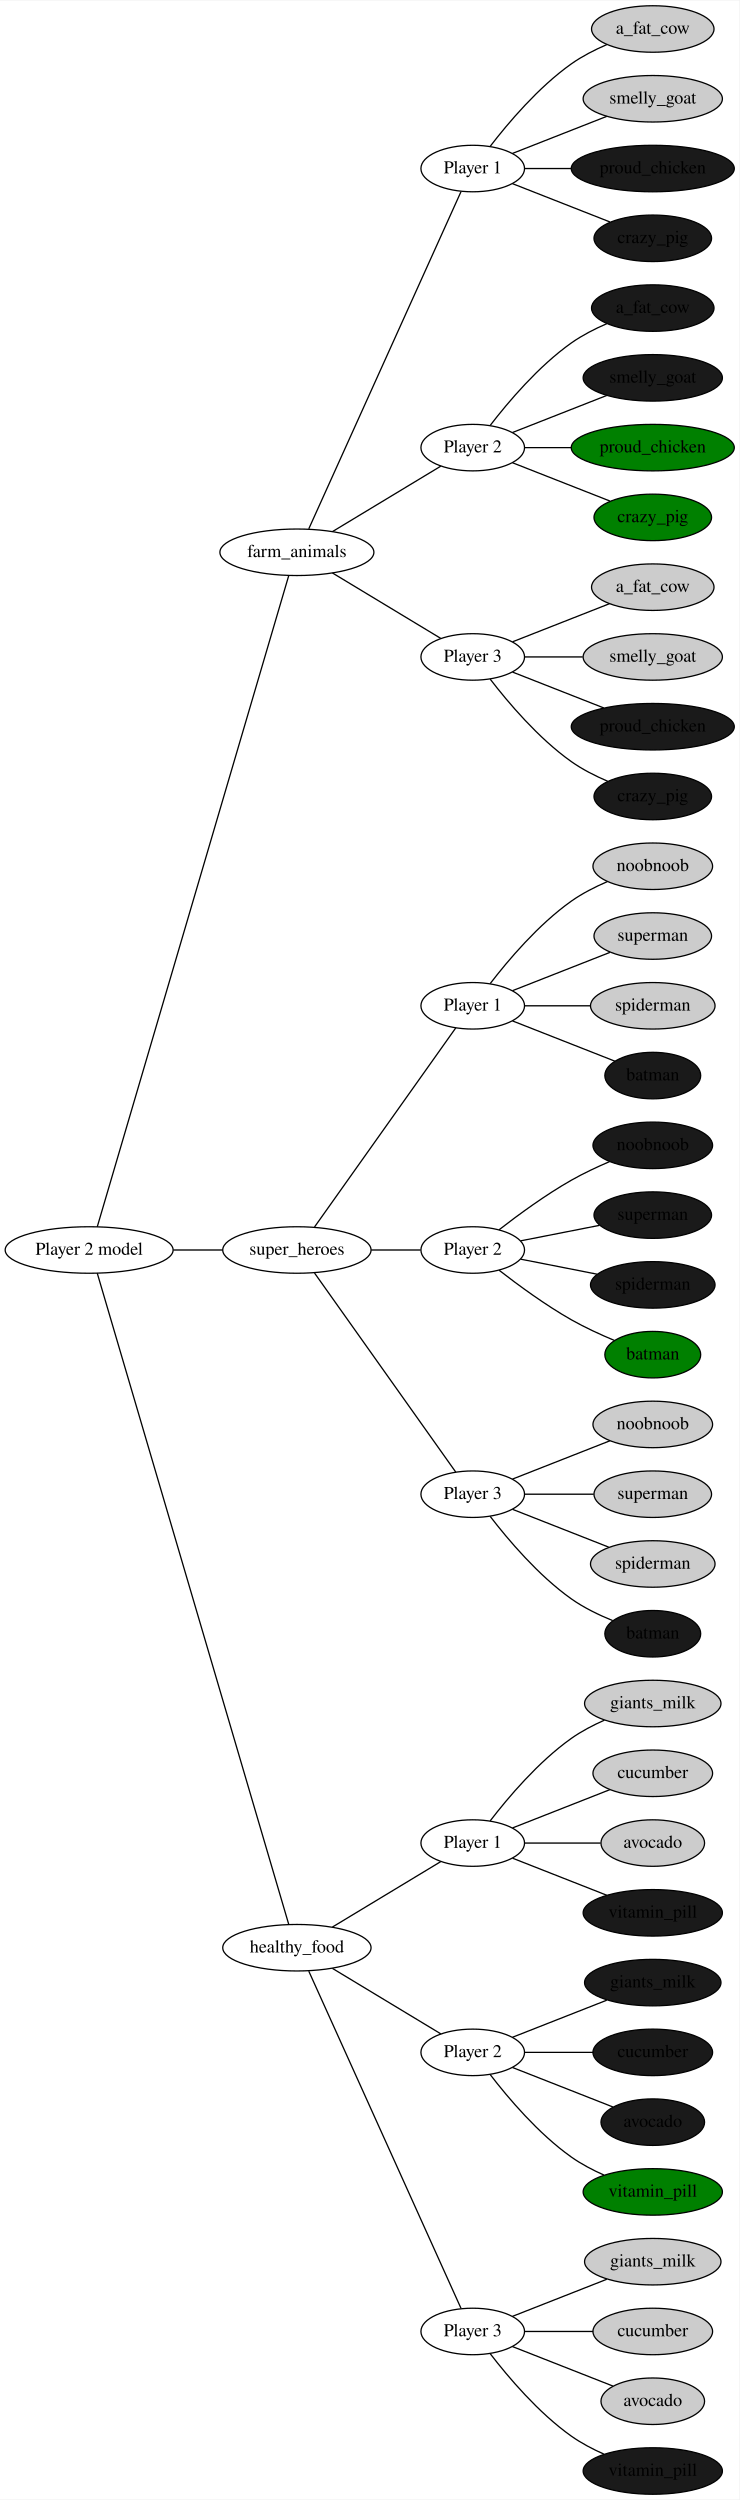
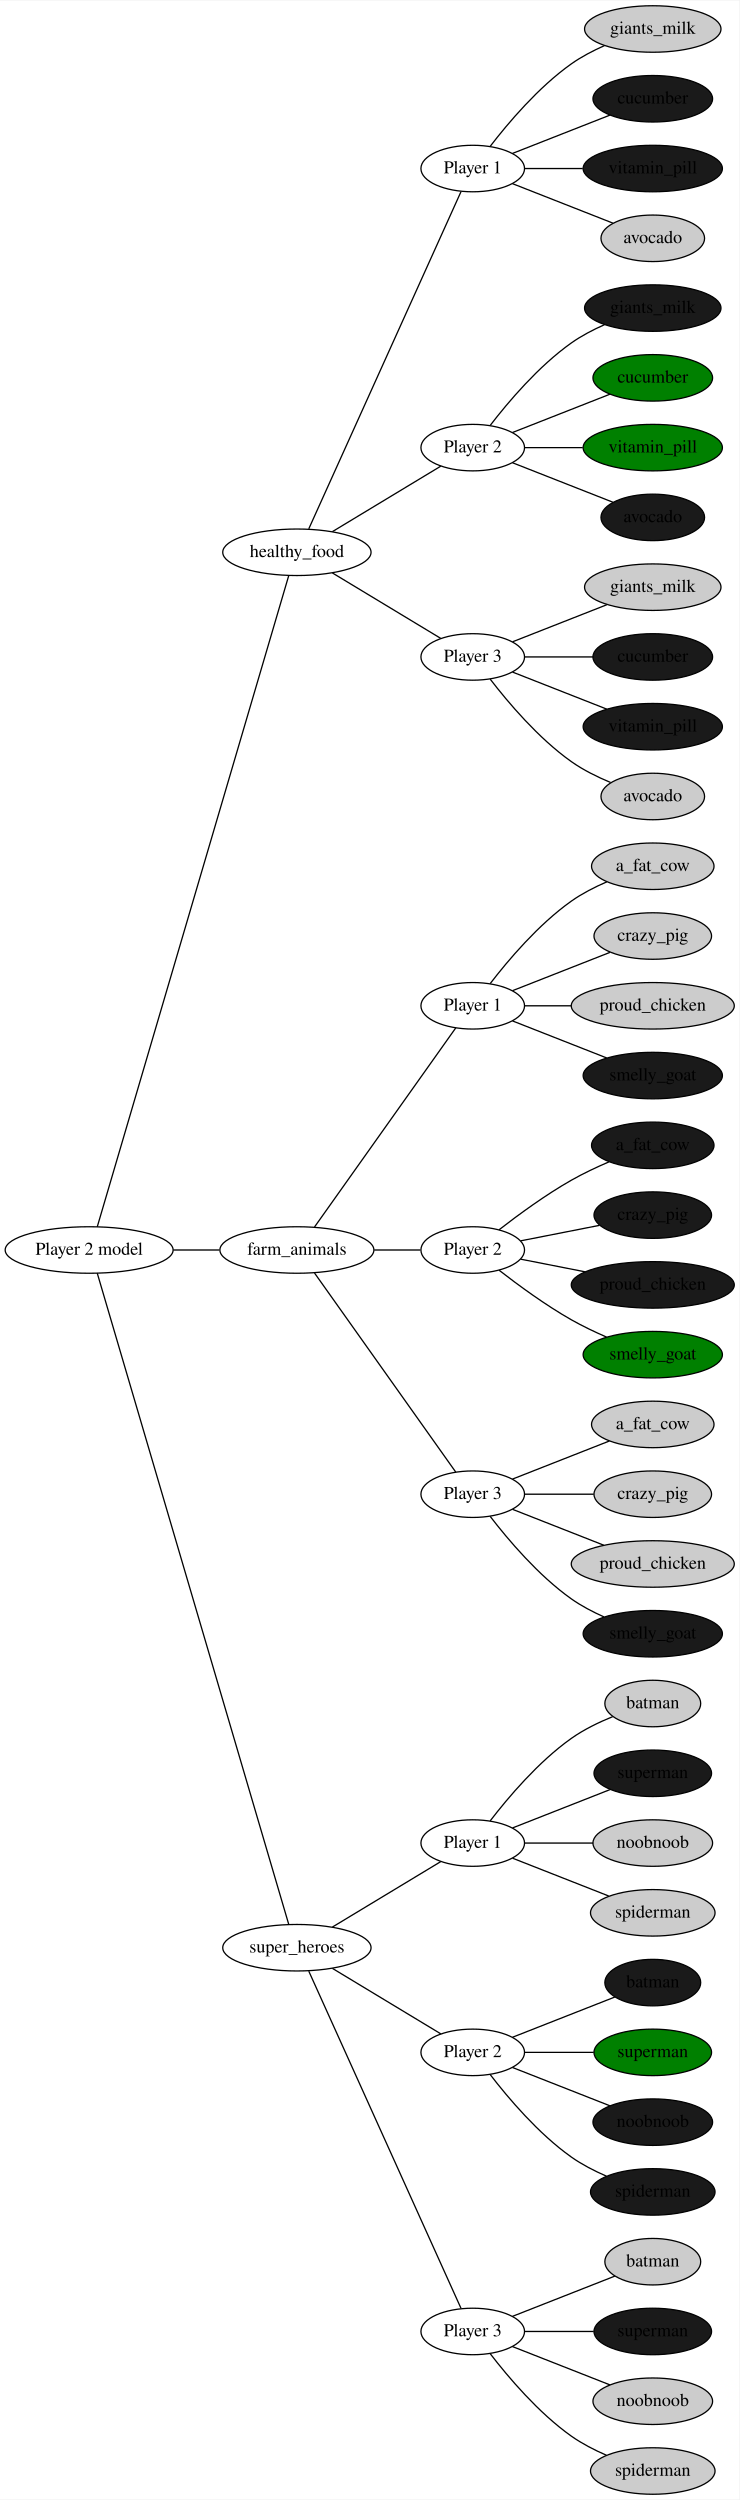
<svg xmlns="http://www.w3.org/2000/svg" width="572pt" height="1934pt" viewBox="0.00 0.00 572.26 1934.00">
  <g id="graph0" class="graph" transform="scale(1 1) rotate(0) translate(4 1930)">
    <polygon fill="white" stroke="none" points="-4,4 -4,-1930 568.26,-1930 568.26,4 -4,4" />
    <g id="node1" class="node">
      <ellipse fill="none" stroke="black" cx="64.994" cy="-963" rx="64.989" ry="18" />
      <text text-anchor="middle" x="64.994" y="-959.3" font-family="Times,serif" font-size="14.00">Player 2 model</text>
    </g>
    <g id="node2" class="node">
-       <ellipse fill="none" stroke="black" cx="225.783" cy="-1503" rx="59.59" ry="18" />
-       <text text-anchor="middle" x="225.783" y="-1499.3" font-family="Times,serif" font-size="14.00">farm_animals</text>
+       <ellipse fill="none" stroke="black" cx="225.783" cy="-1503" rx="57.391" ry="18" />
+       <text text-anchor="middle" x="225.783" y="-1499.3" font-family="Times,serif" font-size="14.00">healthy_food</text>
    </g>
    <g id="edge1" class="edge">
      <path fill="none" stroke="black" d="M71.277,-980.967C95.439,-1063.14 195.277,-1402.66 219.48,-1484.97" />
    </g>
    <g id="node6" class="node">
-       <ellipse fill="none" stroke="black" cx="225.783" cy="-963" rx="57.391" ry="18" />
-       <text text-anchor="middle" x="225.783" y="-959.3" font-family="Times,serif" font-size="14.00">super_heroes</text>
+       <ellipse fill="none" stroke="black" cx="225.783" cy="-963" rx="59.59" ry="18" />
+       <text text-anchor="middle" x="225.783" y="-959.3" font-family="Times,serif" font-size="14.00">farm_animals</text>
    </g>
    <g id="edge5" class="edge">
-       <path fill="none" stroke="black" d="M130.122,-963C142.775,-963 155.965,-963 168.342,-963" />
+       <path fill="none" stroke="black" d="M130.122,-963C141.914,-963 154.173,-963 165.805,-963" />
    </g>
    <g id="node10" class="node">
      <ellipse fill="none" stroke="black" cx="225.783" cy="-423" rx="57.391" ry="18" />
-       <text text-anchor="middle" x="225.783" y="-419.3" font-family="Times,serif" font-size="14.00">healthy_food</text>
+       <text text-anchor="middle" x="225.783" y="-419.3" font-family="Times,serif" font-size="14.00">super_heroes</text>
    </g>
    <g id="edge9" class="edge">
      <path fill="none" stroke="black" d="M71.277,-945.033C95.439,-862.864 195.277,-523.344 219.48,-441.034" />
    </g>
    <g id="node3" class="node">
      <ellipse fill="none" stroke="black" cx="361.874" cy="-1800" rx="40.094" ry="18" />
      <text text-anchor="middle" x="361.874" y="-1796.3" font-family="Times,serif" font-size="14.00">Player 1</text>
    </g>
    <g id="edge2" class="edge">
      <path fill="none" stroke="black" d="M234.969,-1521.13C258.965,-1574.28 328.937,-1729.26 352.795,-1782.11" />
    </g>
    <g id="node4" class="node">
      <ellipse fill="none" stroke="black" cx="361.874" cy="-1584" rx="40.094" ry="18" />
      <text text-anchor="middle" x="361.874" y="-1580.3" font-family="Times,serif" font-size="14.00">Player 2</text>
    </g>
    <g id="edge3" class="edge">
      <path fill="none" stroke="black" d="M253.275,-1519C277.699,-1533.76 313.624,-1555.46 337.133,-1569.66" />
    </g>
    <g id="node5" class="node">
      <ellipse fill="none" stroke="black" cx="361.874" cy="-1422" rx="40.094" ry="18" />
      <text text-anchor="middle" x="361.874" y="-1418.3" font-family="Times,serif" font-size="14.00">Player 3</text>
    </g>
    <g id="edge4" class="edge">
      <path fill="none" stroke="black" d="M253.275,-1487C277.699,-1472.24 313.624,-1450.54 337.133,-1436.34" />
    </g>
    <g id="node14" class="node">
-       <ellipse fill="#cccccc" stroke="black" cx="501.215" cy="-1908" rx="47.392" ry="18" />
-       <text text-anchor="middle" x="501.215" y="-1904.3" font-family="Times,serif" font-size="14.00">a_fat_cow</text>
+       <ellipse fill="#cccccc" stroke="black" cx="501.215" cy="-1908" rx="52.791" ry="18" />
+       <text text-anchor="middle" x="501.215" y="-1904.3" font-family="Times,serif" font-size="14.00">giants_milk</text>
    </g>
    <g id="edge13" class="edge">
-       <path fill="none" stroke="black" d="M375.354,-1817.14C389.088,-1835.02 412.63,-1862.91 438.171,-1881 446.511,-1886.91 456.349,-1891.92 465.702,-1895.96" />
+       <path fill="none" stroke="black" d="M375.354,-1817.14C389.088,-1835.02 412.63,-1862.91 438.171,-1881 445.936,-1886.5 454.999,-1891.22 463.761,-1895.11" />
    </g>
    <g id="node15" class="node">
-       <ellipse fill="#cccccc" stroke="black" cx="501.215" cy="-1854" rx="53.891" ry="18" />
-       <text text-anchor="middle" x="501.215" y="-1850.3" font-family="Times,serif" font-size="14.00">smelly_goat</text>
+       <ellipse fill="#1a1a1a" stroke="black" cx="501.215" cy="-1854" rx="46.292" ry="18" />
+       <text text-anchor="middle" x="501.215" y="-1850.3" font-family="Times,serif" font-size="14.00">cucumber</text>
    </g>
    <g id="edge14" class="edge">
-       <path fill="none" stroke="black" d="M392.675,-1811.72C414.134,-1820.15 443.143,-1831.56 465.625,-1840.4" />
+       <path fill="none" stroke="black" d="M392.675,-1811.72C414.923,-1820.46 445.287,-1832.4 468.077,-1841.36" />
    </g>
    <g id="node16" class="node">
-       <ellipse fill="#1a1a1a" stroke="black" cx="501.215" cy="-1800" rx="63.089" ry="18" />
-       <text text-anchor="middle" x="501.215" y="-1796.3" font-family="Times,serif" font-size="14.00">proud_chicken</text>
+       <ellipse fill="#1a1a1a" stroke="black" cx="501.215" cy="-1800" rx="53.891" ry="18" />
+       <text text-anchor="middle" x="501.215" y="-1796.3" font-family="Times,serif" font-size="14.00">vitamin_pill</text>
    </g>
    <g id="edge15" class="edge">
-       <path fill="none" stroke="black" d="M402.231,-1800C413.407,-1800 425.859,-1800 438.036,-1800" />
+       <path fill="none" stroke="black" d="M402.231,-1800C416.181,-1800 432.119,-1800 447.03,-1800" />
    </g>
    <g id="node17" class="node">
-       <ellipse fill="#1a1a1a" stroke="black" cx="501.215" cy="-1746" rx="45.492" ry="18" />
-       <text text-anchor="middle" x="501.215" y="-1742.3" font-family="Times,serif" font-size="14.00">crazy_pig</text>
+       <ellipse fill="#cccccc" stroke="black" cx="501.215" cy="-1746" rx="40.094" ry="18" />
+       <text text-anchor="middle" x="501.215" y="-1742.3" font-family="Times,serif" font-size="14.00">avocado</text>
    </g>
    <g id="edge16" class="edge">
-       <path fill="none" stroke="black" d="M392.675,-1788.28C414.923,-1779.54 445.287,-1767.6 468.077,-1758.64" />
+       <path fill="none" stroke="black" d="M392.675,-1788.28C415.712,-1779.23 447.45,-1766.75 470.472,-1757.69" />
    </g>
    <g id="node18" class="node">
-       <ellipse fill="#1a1a1a" stroke="black" cx="501.215" cy="-1692" rx="47.392" ry="18" />
-       <text text-anchor="middle" x="501.215" y="-1688.3" font-family="Times,serif" font-size="14.00">a_fat_cow</text>
+       <ellipse fill="#1a1a1a" stroke="black" cx="501.215" cy="-1692" rx="52.791" ry="18" />
+       <text text-anchor="middle" x="501.215" y="-1688.3" font-family="Times,serif" font-size="14.00">giants_milk</text>
    </g>
    <g id="edge17" class="edge">
-       <path fill="none" stroke="black" d="M375.354,-1601.14C389.088,-1619.02 412.63,-1646.91 438.171,-1665 446.511,-1670.91 456.349,-1675.92 465.702,-1679.96" />
+       <path fill="none" stroke="black" d="M375.354,-1601.14C389.088,-1619.02 412.63,-1646.91 438.171,-1665 445.936,-1670.5 454.999,-1675.22 463.761,-1679.11" />
    </g>
    <g id="node19" class="node">
-       <ellipse fill="#1a1a1a" stroke="black" cx="501.215" cy="-1638" rx="53.891" ry="18" />
-       <text text-anchor="middle" x="501.215" y="-1634.3" font-family="Times,serif" font-size="14.00">smelly_goat</text>
+       <ellipse fill="green" stroke="black" cx="501.215" cy="-1638" rx="46.292" ry="18" />
+       <text text-anchor="middle" x="501.215" y="-1634.3" font-family="Times,serif" font-size="14.00">cucumber</text>
    </g>
    <g id="edge18" class="edge">
-       <path fill="none" stroke="black" d="M392.675,-1595.72C414.134,-1604.15 443.143,-1615.56 465.625,-1624.4" />
+       <path fill="none" stroke="black" d="M392.675,-1595.72C414.923,-1604.46 445.287,-1616.4 468.077,-1625.36" />
    </g>
    <g id="node20" class="node">
-       <ellipse fill="green" stroke="black" cx="501.215" cy="-1584" rx="63.089" ry="18" />
-       <text text-anchor="middle" x="501.215" y="-1580.3" font-family="Times,serif" font-size="14.00">proud_chicken</text>
+       <ellipse fill="green" stroke="black" cx="501.215" cy="-1584" rx="53.891" ry="18" />
+       <text text-anchor="middle" x="501.215" y="-1580.3" font-family="Times,serif" font-size="14.00">vitamin_pill</text>
    </g>
    <g id="edge19" class="edge">
-       <path fill="none" stroke="black" d="M402.231,-1584C413.407,-1584 425.859,-1584 438.036,-1584" />
+       <path fill="none" stroke="black" d="M402.231,-1584C416.181,-1584 432.119,-1584 447.03,-1584" />
    </g>
    <g id="node21" class="node">
-       <ellipse fill="green" stroke="black" cx="501.215" cy="-1530" rx="45.492" ry="18" />
-       <text text-anchor="middle" x="501.215" y="-1526.3" font-family="Times,serif" font-size="14.00">crazy_pig</text>
+       <ellipse fill="#1a1a1a" stroke="black" cx="501.215" cy="-1530" rx="40.094" ry="18" />
+       <text text-anchor="middle" x="501.215" y="-1526.3" font-family="Times,serif" font-size="14.00">avocado</text>
    </g>
    <g id="edge20" class="edge">
-       <path fill="none" stroke="black" d="M392.675,-1572.28C414.923,-1563.54 445.287,-1551.6 468.077,-1542.64" />
+       <path fill="none" stroke="black" d="M392.675,-1572.28C415.712,-1563.23 447.45,-1550.75 470.472,-1541.69" />
    </g>
    <g id="node22" class="node">
-       <ellipse fill="#cccccc" stroke="black" cx="501.215" cy="-1476" rx="47.392" ry="18" />
-       <text text-anchor="middle" x="501.215" y="-1472.3" font-family="Times,serif" font-size="14.00">a_fat_cow</text>
+       <ellipse fill="#cccccc" stroke="black" cx="501.215" cy="-1476" rx="52.791" ry="18" />
+       <text text-anchor="middle" x="501.215" y="-1472.3" font-family="Times,serif" font-size="14.00">giants_milk</text>
    </g>
    <g id="edge21" class="edge">
-       <path fill="none" stroke="black" d="M392.675,-1433.72C414.765,-1442.4 444.856,-1454.23 467.591,-1463.17" />
+       <path fill="none" stroke="black" d="M392.675,-1433.72C414.134,-1442.15 443.143,-1453.56 465.625,-1462.4" />
    </g>
    <g id="node23" class="node">
-       <ellipse fill="#cccccc" stroke="black" cx="501.215" cy="-1422" rx="53.891" ry="18" />
-       <text text-anchor="middle" x="501.215" y="-1418.3" font-family="Times,serif" font-size="14.00">smelly_goat</text>
+       <ellipse fill="#1a1a1a" stroke="black" cx="501.215" cy="-1422" rx="46.292" ry="18" />
+       <text text-anchor="middle" x="501.215" y="-1418.3" font-family="Times,serif" font-size="14.00">cucumber</text>
    </g>
    <g id="edge22" class="edge">
-       <path fill="none" stroke="black" d="M402.231,-1422C416.181,-1422 432.119,-1422 447.03,-1422" />
+       <path fill="none" stroke="black" d="M402.231,-1422C418.718,-1422 437.98,-1422 455.042,-1422" />
    </g>
    <g id="node24" class="node">
-       <ellipse fill="#1a1a1a" stroke="black" cx="501.215" cy="-1368" rx="63.089" ry="18" />
-       <text text-anchor="middle" x="501.215" y="-1364.3" font-family="Times,serif" font-size="14.00">proud_chicken</text>
+       <ellipse fill="#1a1a1a" stroke="black" cx="501.215" cy="-1368" rx="53.891" ry="18" />
+       <text text-anchor="middle" x="501.215" y="-1364.3" font-family="Times,serif" font-size="14.00">vitamin_pill</text>
    </g>
    <g id="edge23" class="edge">
-       <path fill="none" stroke="black" d="M392.675,-1410.28C413.424,-1402.12 441.232,-1391.19 463.372,-1382.49" />
+       <path fill="none" stroke="black" d="M392.675,-1410.28C414.134,-1401.85 443.143,-1390.44 465.625,-1381.6" />
    </g>
    <g id="node25" class="node">
-       <ellipse fill="#1a1a1a" stroke="black" cx="501.215" cy="-1314" rx="45.492" ry="18" />
-       <text text-anchor="middle" x="501.215" y="-1310.3" font-family="Times,serif" font-size="14.00">crazy_pig</text>
+       <ellipse fill="#cccccc" stroke="black" cx="501.215" cy="-1314" rx="40.094" ry="18" />
+       <text text-anchor="middle" x="501.215" y="-1310.3" font-family="Times,serif" font-size="14.00">avocado</text>
    </g>
    <g id="edge24" class="edge">
-       <path fill="none" stroke="black" d="M375.354,-1404.86C389.088,-1386.98 412.63,-1359.09 438.171,-1341 446.703,-1334.96 456.802,-1329.85 466.347,-1325.77" />
+       <path fill="none" stroke="black" d="M375.354,-1404.86C389.088,-1386.98 412.63,-1359.09 438.171,-1341 447.374,-1334.48 458.4,-1329.06 468.587,-1324.82" />
    </g>
    <g id="node7" class="node">
      <ellipse fill="none" stroke="black" cx="361.874" cy="-1152" rx="40.094" ry="18" />
      <text text-anchor="middle" x="361.874" y="-1148.3" font-family="Times,serif" font-size="14.00">Player 1</text>
    </g>
    <g id="edge6" class="edge">
      <path fill="none" stroke="black" d="M239.398,-980.781C265.15,-1017.08 323.469,-1099.28 348.777,-1134.95" />
    </g>
    <g id="node8" class="node">
      <ellipse fill="none" stroke="black" cx="361.874" cy="-963" rx="40.094" ry="18" />
      <text text-anchor="middle" x="361.874" y="-959.3" font-family="Times,serif" font-size="14.00">Player 2</text>
    </g>
    <g id="edge7" class="edge">
-       <path fill="none" stroke="black" d="M283.261,-963C296.145,-963 309.562,-963 321.546,-963" />
+       <path fill="none" stroke="black" d="M285.597,-963C297.701,-963 310.168,-963 321.388,-963" />
    </g>
    <g id="node9" class="node">
      <ellipse fill="none" stroke="black" cx="361.874" cy="-774" rx="40.094" ry="18" />
      <text text-anchor="middle" x="361.874" y="-770.3" font-family="Times,serif" font-size="14.00">Player 3</text>
    </g>
    <g id="edge8" class="edge">
      <path fill="none" stroke="black" d="M239.398,-945.219C265.15,-908.922 323.469,-826.723 348.777,-791.05" />
    </g>
    <g id="node26" class="node">
-       <ellipse fill="#cccccc" stroke="black" cx="501.215" cy="-1260" rx="46.292" ry="18" />
-       <text text-anchor="middle" x="501.215" y="-1256.3" font-family="Times,serif" font-size="14.00">noobnoob</text>
+       <ellipse fill="#cccccc" stroke="black" cx="501.215" cy="-1260" rx="47.392" ry="18" />
+       <text text-anchor="middle" x="501.215" y="-1256.3" font-family="Times,serif" font-size="14.00">a_fat_cow</text>
    </g>
    <g id="edge25" class="edge">
-       <path fill="none" stroke="black" d="M375.354,-1169.14C389.088,-1187.02 412.63,-1214.91 438.171,-1233 446.607,-1238.97 456.575,-1244.03 466.025,-1248.1" />
+       <path fill="none" stroke="black" d="M375.354,-1169.14C389.088,-1187.02 412.63,-1214.91 438.171,-1233 446.511,-1238.91 456.349,-1243.92 465.702,-1247.96" />
    </g>
    <g id="node27" class="node">
      <ellipse fill="#cccccc" stroke="black" cx="501.215" cy="-1206" rx="45.492" ry="18" />
-       <text text-anchor="middle" x="501.215" y="-1202.3" font-family="Times,serif" font-size="14.00">superman</text>
+       <text text-anchor="middle" x="501.215" y="-1202.3" font-family="Times,serif" font-size="14.00">crazy_pig</text>
    </g>
    <g id="edge26" class="edge">
      <path fill="none" stroke="black" d="M392.675,-1163.72C414.923,-1172.46 445.287,-1184.4 468.077,-1193.36" />
    </g>
    <g id="node28" class="node">
-       <ellipse fill="#cccccc" stroke="black" cx="501.215" cy="-1152" rx="48.192" ry="18" />
-       <text text-anchor="middle" x="501.215" y="-1148.3" font-family="Times,serif" font-size="14.00">spiderman</text>
+       <ellipse fill="#cccccc" stroke="black" cx="501.215" cy="-1152" rx="63.089" ry="18" />
+       <text text-anchor="middle" x="501.215" y="-1148.3" font-family="Times,serif" font-size="14.00">proud_chicken</text>
    </g>
    <g id="edge27" class="edge">
-       <path fill="none" stroke="black" d="M402.231,-1152C418.084,-1152 436.503,-1152 453.064,-1152" />
+       <path fill="none" stroke="black" d="M402.231,-1152C413.407,-1152 425.859,-1152 438.036,-1152" />
    </g>
    <g id="node29" class="node">
-       <ellipse fill="#1a1a1a" stroke="black" cx="501.215" cy="-1098" rx="37.093" ry="18" />
-       <text text-anchor="middle" x="501.215" y="-1094.3" font-family="Times,serif" font-size="14.00">batman</text>
+       <ellipse fill="#1a1a1a" stroke="black" cx="501.215" cy="-1098" rx="53.891" ry="18" />
+       <text text-anchor="middle" x="501.215" y="-1094.3" font-family="Times,serif" font-size="14.00">smelly_goat</text>
    </g>
    <g id="edge28" class="edge">
-       <path fill="none" stroke="black" d="M392.675,-1140.28C416.185,-1131.04 448.758,-1118.23 471.88,-1109.14" />
+       <path fill="none" stroke="black" d="M392.675,-1140.28C414.134,-1131.85 443.143,-1120.44 465.625,-1111.6" />
    </g>
    <g id="node30" class="node">
-       <ellipse fill="#1a1a1a" stroke="black" cx="501.215" cy="-1044" rx="46.292" ry="18" />
-       <text text-anchor="middle" x="501.215" y="-1040.3" font-family="Times,serif" font-size="14.00">noobnoob</text>
+       <ellipse fill="#1a1a1a" stroke="black" cx="501.215" cy="-1044" rx="47.392" ry="18" />
+       <text text-anchor="middle" x="501.215" y="-1040.3" font-family="Times,serif" font-size="14.00">a_fat_cow</text>
    </g>
    <g id="edge29" class="edge">
-       <path fill="none" stroke="black" d="M382.242,-978.638C397.015,-990.125 418.166,-1005.64 438.171,-1017 447.467,-1022.28 457.994,-1027.21 467.703,-1031.39" />
+       <path fill="none" stroke="black" d="M382.242,-978.638C397.015,-990.125 418.166,-1005.64 438.171,-1017 447.365,-1022.22 457.763,-1027.11 467.382,-1031.25" />
    </g>
    <g id="node31" class="node">
      <ellipse fill="#1a1a1a" stroke="black" cx="501.215" cy="-990" rx="45.492" ry="18" />
-       <text text-anchor="middle" x="501.215" y="-986.3" font-family="Times,serif" font-size="14.00">superman</text>
+       <text text-anchor="middle" x="501.215" y="-986.3" font-family="Times,serif" font-size="14.00">crazy_pig</text>
    </g>
    <g id="edge30" class="edge">
      <path fill="none" stroke="black" d="M398.959,-970.094C417.715,-973.781 440.694,-978.299 460.017,-982.097" />
    </g>
    <g id="node32" class="node">
-       <ellipse fill="#1a1a1a" stroke="black" cx="501.215" cy="-936" rx="48.192" ry="18" />
-       <text text-anchor="middle" x="501.215" y="-932.3" font-family="Times,serif" font-size="14.00">spiderman</text>
+       <ellipse fill="#1a1a1a" stroke="black" cx="501.215" cy="-936" rx="63.089" ry="18" />
+       <text text-anchor="middle" x="501.215" y="-932.3" font-family="Times,serif" font-size="14.00">proud_chicken</text>
    </g>
    <g id="edge31" class="edge">
-       <path fill="none" stroke="black" d="M398.959,-955.906C417.079,-952.344 439.141,-948.007 458.04,-944.291" />
+       <path fill="none" stroke="black" d="M398.959,-955.906C414.218,-952.906 432.272,-949.357 448.879,-946.092" />
    </g>
    <g id="node33" class="node">
-       <ellipse fill="green" stroke="black" cx="501.215" cy="-882" rx="37.093" ry="18" />
-       <text text-anchor="middle" x="501.215" y="-878.3" font-family="Times,serif" font-size="14.00">batman</text>
+       <ellipse fill="green" stroke="black" cx="501.215" cy="-882" rx="53.891" ry="18" />
+       <text text-anchor="middle" x="501.215" y="-878.3" font-family="Times,serif" font-size="14.00">smelly_goat</text>
    </g>
    <g id="edge32" class="edge">
-       <path fill="none" stroke="black" d="M382.242,-947.362C397.015,-935.875 418.166,-920.356 438.171,-909 448.693,-903.027 460.792,-897.489 471.496,-893.004" />
+       <path fill="none" stroke="black" d="M382.242,-947.362C397.015,-935.875 418.166,-920.356 438.171,-909 446.752,-904.129 456.382,-899.547 465.449,-895.59" />
    </g>
    <g id="node34" class="node">
-       <ellipse fill="#cccccc" stroke="black" cx="501.215" cy="-828" rx="46.292" ry="18" />
-       <text text-anchor="middle" x="501.215" y="-824.3" font-family="Times,serif" font-size="14.00">noobnoob</text>
+       <ellipse fill="#cccccc" stroke="black" cx="501.215" cy="-828" rx="47.392" ry="18" />
+       <text text-anchor="middle" x="501.215" y="-824.3" font-family="Times,serif" font-size="14.00">a_fat_cow</text>
    </g>
    <g id="edge33" class="edge">
-       <path fill="none" stroke="black" d="M392.675,-785.717C414.923,-794.465 445.287,-806.403 468.077,-815.364" />
+       <path fill="none" stroke="black" d="M392.675,-785.717C414.765,-794.403 444.856,-806.234 467.591,-815.173" />
    </g>
    <g id="node35" class="node">
      <ellipse fill="#cccccc" stroke="black" cx="501.215" cy="-774" rx="45.492" ry="18" />
-       <text text-anchor="middle" x="501.215" y="-770.3" font-family="Times,serif" font-size="14.00">superman</text>
+       <text text-anchor="middle" x="501.215" y="-770.3" font-family="Times,serif" font-size="14.00">crazy_pig</text>
    </g>
    <g id="edge34" class="edge">
      <path fill="none" stroke="black" d="M402.231,-774C418.876,-774 438.351,-774 455.534,-774" />
    </g>
    <g id="node36" class="node">
-       <ellipse fill="#cccccc" stroke="black" cx="501.215" cy="-720" rx="48.192" ry="18" />
-       <text text-anchor="middle" x="501.215" y="-716.3" font-family="Times,serif" font-size="14.00">spiderman</text>
+       <ellipse fill="#cccccc" stroke="black" cx="501.215" cy="-720" rx="63.089" ry="18" />
+       <text text-anchor="middle" x="501.215" y="-716.3" font-family="Times,serif" font-size="14.00">proud_chicken</text>
    </g>
    <g id="edge35" class="edge">
-       <path fill="none" stroke="black" d="M392.675,-762.283C414.607,-753.659 444.427,-741.935 467.103,-733.019" />
+       <path fill="none" stroke="black" d="M392.675,-762.283C413.424,-754.125 441.232,-743.191 463.372,-734.486" />
    </g>
    <g id="node37" class="node">
-       <ellipse fill="#1a1a1a" stroke="black" cx="501.215" cy="-666" rx="37.093" ry="18" />
-       <text text-anchor="middle" x="501.215" y="-662.3" font-family="Times,serif" font-size="14.00">batman</text>
+       <ellipse fill="#1a1a1a" stroke="black" cx="501.215" cy="-666" rx="53.891" ry="18" />
+       <text text-anchor="middle" x="501.215" y="-662.3" font-family="Times,serif" font-size="14.00">smelly_goat</text>
    </g>
    <g id="edge36" class="edge">
-       <path fill="none" stroke="black" d="M375.354,-756.858C389.088,-738.979 412.63,-711.086 438.171,-693 447.854,-686.143 459.554,-680.494 470.172,-676.167" />
+       <path fill="none" stroke="black" d="M375.354,-756.858C389.088,-738.979 412.63,-711.086 438.171,-693 445.84,-687.569 454.775,-682.895 463.436,-679.037" />
    </g>
    <g id="node11" class="node">
      <ellipse fill="none" stroke="black" cx="361.874" cy="-504" rx="40.094" ry="18" />
      <text text-anchor="middle" x="361.874" y="-500.3" font-family="Times,serif" font-size="14.00">Player 1</text>
    </g>
    <g id="edge10" class="edge">
      <path fill="none" stroke="black" d="M253.275,-439.003C277.699,-453.757 313.624,-475.458 337.133,-489.659" />
    </g>
    <g id="node12" class="node">
      <ellipse fill="none" stroke="black" cx="361.874" cy="-342" rx="40.094" ry="18" />
      <text text-anchor="middle" x="361.874" y="-338.3" font-family="Times,serif" font-size="14.00">Player 2</text>
    </g>
    <g id="edge11" class="edge">
      <path fill="none" stroke="black" d="M253.275,-406.997C277.699,-392.243 313.624,-370.542 337.133,-356.341" />
    </g>
    <g id="node13" class="node">
      <ellipse fill="none" stroke="black" cx="361.874" cy="-126" rx="40.094" ry="18" />
      <text text-anchor="middle" x="361.874" y="-122.3" font-family="Times,serif" font-size="14.00">Player 3</text>
    </g>
    <g id="edge12" class="edge">
      <path fill="none" stroke="black" d="M234.969,-404.868C258.965,-351.72 328.937,-196.738 352.795,-143.894" />
    </g>
    <g id="node38" class="node">
-       <ellipse fill="#cccccc" stroke="black" cx="501.215" cy="-612" rx="52.791" ry="18" />
-       <text text-anchor="middle" x="501.215" y="-608.3" font-family="Times,serif" font-size="14.00">giants_milk</text>
+       <ellipse fill="#cccccc" stroke="black" cx="501.215" cy="-612" rx="37.093" ry="18" />
+       <text text-anchor="middle" x="501.215" y="-608.3" font-family="Times,serif" font-size="14.00">batman</text>
    </g>
    <g id="edge37" class="edge">
-       <path fill="none" stroke="black" d="M375.354,-521.142C389.088,-539.021 412.63,-566.914 438.171,-585 445.936,-590.499 454.999,-595.221 463.761,-599.108" />
+       <path fill="none" stroke="black" d="M375.354,-521.142C389.088,-539.021 412.63,-566.914 438.171,-585 447.854,-591.857 459.554,-597.506 470.172,-601.833" />
    </g>
    <g id="node39" class="node">
-       <ellipse fill="#cccccc" stroke="black" cx="501.215" cy="-558" rx="46.292" ry="18" />
-       <text text-anchor="middle" x="501.215" y="-554.3" font-family="Times,serif" font-size="14.00">cucumber</text>
+       <ellipse fill="#1a1a1a" stroke="black" cx="501.215" cy="-558" rx="45.492" ry="18" />
+       <text text-anchor="middle" x="501.215" y="-554.3" font-family="Times,serif" font-size="14.00">superman</text>
    </g>
    <g id="edge38" class="edge">
      <path fill="none" stroke="black" d="M392.675,-515.717C414.923,-524.465 445.287,-536.403 468.077,-545.364" />
    </g>
    <g id="node40" class="node">
-       <ellipse fill="#cccccc" stroke="black" cx="501.215" cy="-504" rx="40.094" ry="18" />
-       <text text-anchor="middle" x="501.215" y="-500.3" font-family="Times,serif" font-size="14.00">avocado</text>
+       <ellipse fill="#cccccc" stroke="black" cx="501.215" cy="-504" rx="46.292" ry="18" />
+       <text text-anchor="middle" x="501.215" y="-500.3" font-family="Times,serif" font-size="14.00">noobnoob</text>
    </g>
    <g id="edge39" class="edge">
-       <path fill="none" stroke="black" d="M402.231,-504C420.62,-504 442.463,-504 460.853,-504" />
+       <path fill="none" stroke="black" d="M402.231,-504C418.718,-504 437.98,-504 455.042,-504" />
    </g>
    <g id="node41" class="node">
-       <ellipse fill="#1a1a1a" stroke="black" cx="501.215" cy="-450" rx="53.891" ry="18" />
-       <text text-anchor="middle" x="501.215" y="-446.3" font-family="Times,serif" font-size="14.00">vitamin_pill</text>
+       <ellipse fill="#cccccc" stroke="black" cx="501.215" cy="-450" rx="48.192" ry="18" />
+       <text text-anchor="middle" x="501.215" y="-446.3" font-family="Times,serif" font-size="14.00">spiderman</text>
    </g>
    <g id="edge40" class="edge">
-       <path fill="none" stroke="black" d="M392.675,-492.283C414.134,-483.846 443.143,-472.44 465.625,-463.6" />
+       <path fill="none" stroke="black" d="M392.675,-492.283C414.607,-483.659 444.427,-471.935 467.103,-463.019" />
    </g>
    <g id="node42" class="node">
-       <ellipse fill="#1a1a1a" stroke="black" cx="501.215" cy="-396" rx="52.791" ry="18" />
-       <text text-anchor="middle" x="501.215" y="-392.3" font-family="Times,serif" font-size="14.00">giants_milk</text>
+       <ellipse fill="#1a1a1a" stroke="black" cx="501.215" cy="-396" rx="37.093" ry="18" />
+       <text text-anchor="middle" x="501.215" y="-392.3" font-family="Times,serif" font-size="14.00">batman</text>
    </g>
    <g id="edge41" class="edge">
-       <path fill="none" stroke="black" d="M392.675,-353.717C414.134,-362.154 443.143,-373.56 465.625,-382.4" />
+       <path fill="none" stroke="black" d="M392.675,-353.717C416.185,-362.961 448.758,-375.768 471.88,-384.859" />
    </g>
    <g id="node43" class="node">
-       <ellipse fill="#1a1a1a" stroke="black" cx="501.215" cy="-342" rx="46.292" ry="18" />
-       <text text-anchor="middle" x="501.215" y="-338.3" font-family="Times,serif" font-size="14.00">cucumber</text>
+       <ellipse fill="green" stroke="black" cx="501.215" cy="-342" rx="45.492" ry="18" />
+       <text text-anchor="middle" x="501.215" y="-338.3" font-family="Times,serif" font-size="14.00">superman</text>
    </g>
    <g id="edge42" class="edge">
-       <path fill="none" stroke="black" d="M402.231,-342C418.718,-342 437.98,-342 455.042,-342" />
+       <path fill="none" stroke="black" d="M402.231,-342C418.876,-342 438.351,-342 455.534,-342" />
    </g>
    <g id="node44" class="node">
-       <ellipse fill="#1a1a1a" stroke="black" cx="501.215" cy="-288" rx="40.094" ry="18" />
-       <text text-anchor="middle" x="501.215" y="-284.3" font-family="Times,serif" font-size="14.00">avocado</text>
+       <ellipse fill="#1a1a1a" stroke="black" cx="501.215" cy="-288" rx="46.292" ry="18" />
+       <text text-anchor="middle" x="501.215" y="-284.3" font-family="Times,serif" font-size="14.00">noobnoob</text>
    </g>
    <g id="edge43" class="edge">
-       <path fill="none" stroke="black" d="M392.675,-330.283C415.712,-321.225 447.45,-308.746 470.472,-299.694" />
+       <path fill="none" stroke="black" d="M392.675,-330.283C414.923,-321.535 445.287,-309.597 468.077,-300.636" />
    </g>
    <g id="node45" class="node">
-       <ellipse fill="green" stroke="black" cx="501.215" cy="-234" rx="53.891" ry="18" />
-       <text text-anchor="middle" x="501.215" y="-230.3" font-family="Times,serif" font-size="14.00">vitamin_pill</text>
+       <ellipse fill="#1a1a1a" stroke="black" cx="501.215" cy="-234" rx="48.192" ry="18" />
+       <text text-anchor="middle" x="501.215" y="-230.3" font-family="Times,serif" font-size="14.00">spiderman</text>
    </g>
    <g id="edge44" class="edge">
-       <path fill="none" stroke="black" d="M375.354,-324.858C389.088,-306.979 412.63,-279.086 438.171,-261 445.84,-255.569 454.775,-250.895 463.436,-247.037" />
+       <path fill="none" stroke="black" d="M375.354,-324.858C389.088,-306.979 412.63,-279.086 438.171,-261 446.416,-255.162 456.123,-250.199 465.38,-246.182" />
    </g>
    <g id="node46" class="node">
-       <ellipse fill="#cccccc" stroke="black" cx="501.215" cy="-180" rx="52.791" ry="18" />
-       <text text-anchor="middle" x="501.215" y="-176.3" font-family="Times,serif" font-size="14.00">giants_milk</text>
+       <ellipse fill="#cccccc" stroke="black" cx="501.215" cy="-180" rx="37.093" ry="18" />
+       <text text-anchor="middle" x="501.215" y="-176.3" font-family="Times,serif" font-size="14.00">batman</text>
    </g>
    <g id="edge45" class="edge">
-       <path fill="none" stroke="black" d="M392.675,-137.717C414.134,-146.154 443.143,-157.56 465.625,-166.4" />
+       <path fill="none" stroke="black" d="M392.675,-137.717C416.185,-146.961 448.758,-159.768 471.88,-168.859" />
    </g>
    <g id="node47" class="node">
-       <ellipse fill="#cccccc" stroke="black" cx="501.215" cy="-126" rx="46.292" ry="18" />
-       <text text-anchor="middle" x="501.215" y="-122.3" font-family="Times,serif" font-size="14.00">cucumber</text>
+       <ellipse fill="#1a1a1a" stroke="black" cx="501.215" cy="-126" rx="45.492" ry="18" />
+       <text text-anchor="middle" x="501.215" y="-122.3" font-family="Times,serif" font-size="14.00">superman</text>
    </g>
    <g id="edge46" class="edge">
-       <path fill="none" stroke="black" d="M402.231,-126C418.718,-126 437.98,-126 455.042,-126" />
+       <path fill="none" stroke="black" d="M402.231,-126C418.876,-126 438.351,-126 455.534,-126" />
    </g>
    <g id="node48" class="node">
-       <ellipse fill="#cccccc" stroke="black" cx="501.215" cy="-72" rx="40.094" ry="18" />
-       <text text-anchor="middle" x="501.215" y="-68.3" font-family="Times,serif" font-size="14.00">avocado</text>
+       <ellipse fill="#cccccc" stroke="black" cx="501.215" cy="-72" rx="46.292" ry="18" />
+       <text text-anchor="middle" x="501.215" y="-68.3" font-family="Times,serif" font-size="14.00">noobnoob</text>
    </g>
    <g id="edge47" class="edge">
-       <path fill="none" stroke="black" d="M392.675,-114.283C415.712,-105.225 447.45,-92.746 470.472,-83.694" />
+       <path fill="none" stroke="black" d="M392.675,-114.283C414.923,-105.535 445.287,-93.597 468.077,-84.636" />
    </g>
    <g id="node49" class="node">
-       <ellipse fill="#1a1a1a" stroke="black" cx="501.215" cy="-18" rx="53.891" ry="18" />
-       <text text-anchor="middle" x="501.215" y="-14.3" font-family="Times,serif" font-size="14.00">vitamin_pill</text>
+       <ellipse fill="#cccccc" stroke="black" cx="501.215" cy="-18" rx="48.192" ry="18" />
+       <text text-anchor="middle" x="501.215" y="-14.3" font-family="Times,serif" font-size="14.00">spiderman</text>
    </g>
    <g id="edge48" class="edge">
-       <path fill="none" stroke="black" d="M375.354,-108.858C389.088,-90.979 412.63,-63.086 438.171,-45 445.84,-39.569 454.775,-34.895 463.436,-31.037" />
+       <path fill="none" stroke="black" d="M375.354,-108.858C389.088,-90.979 412.63,-63.086 438.171,-45 446.416,-39.161 456.123,-34.199 465.38,-30.182" />
    </g>
  </g>
</svg>
